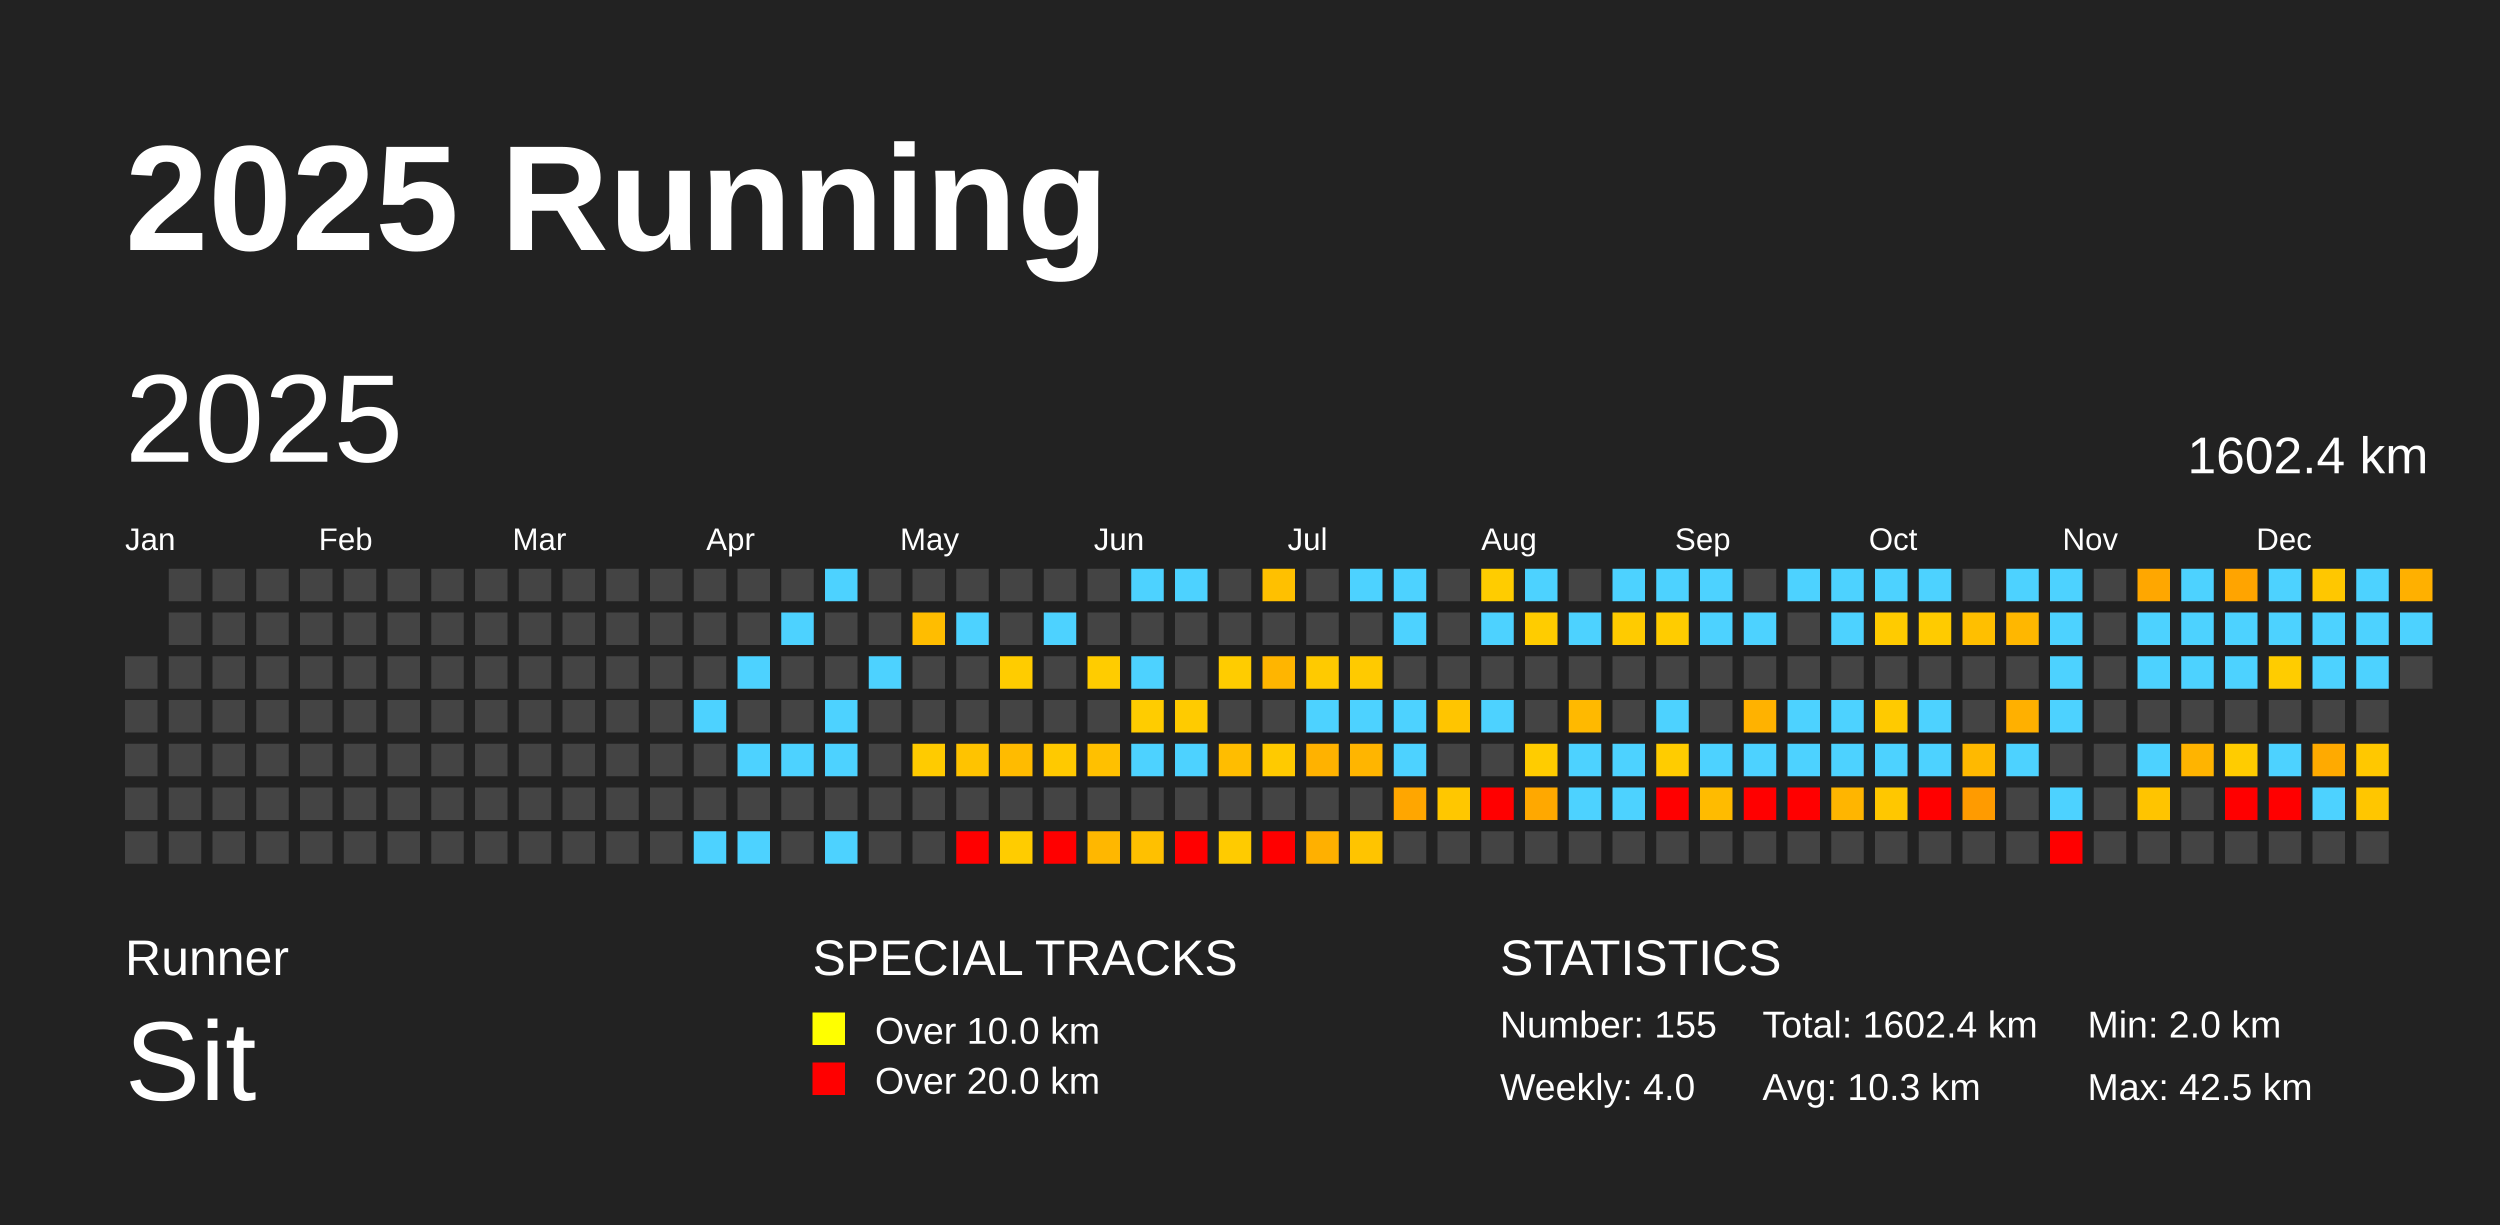
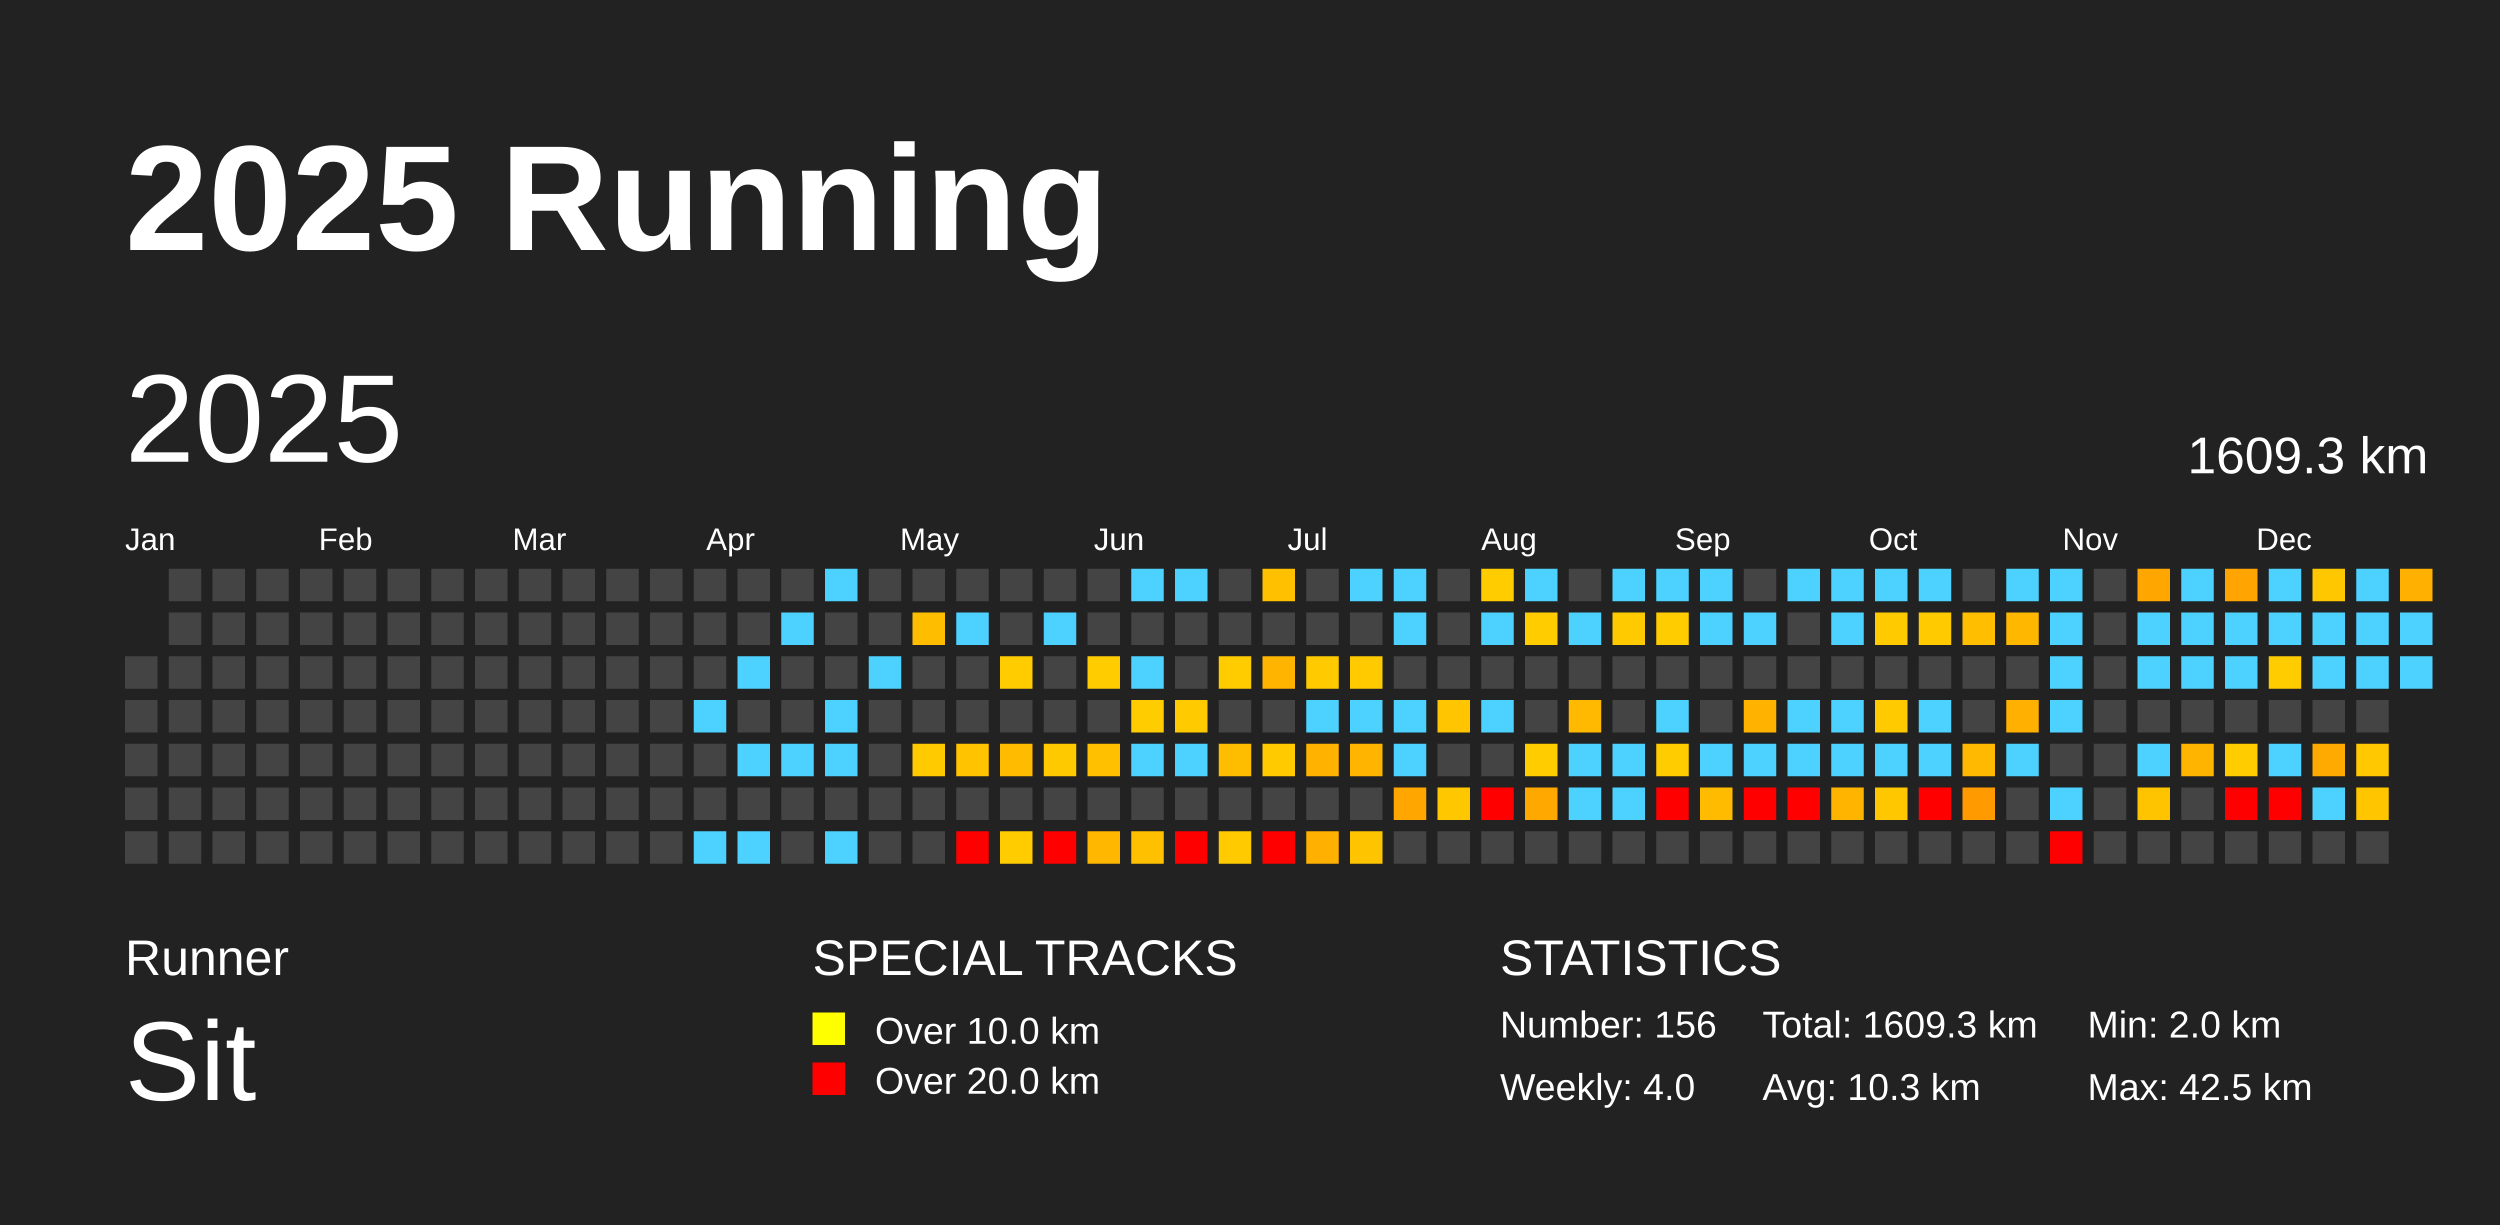
<svg xmlns="http://www.w3.org/2000/svg" baseProfile="full" height="98mm" version="1.1" viewBox="0,0,200,98" width="200mm">
  <defs />
  <rect fill="#222222" height="98" width="200" x="0" y="0" />
  <text fill="#FFFFFF" style="font-size:12px; font-family:Arial; font-weight:bold;" x="10" y="20">2025 Running</text>
  <text fill="#FFFFFF" style="font-size:4px; font-family:Arial" x="10" y="78">Runner</text>
  <text fill="#FFFFFF" style="font-size:9px; font-family:Arial" x="10" y="88">Sit</text>
  <text fill="#FFFFFF" style="font-size:4px; font-family:Arial" x="65" y="78">SPECIAL TRACKS</text>
  <rect fill="yellow" height="2.6" width="2.6" x="65" y="81" />
  <text fill="#FFFFFF" style="font-size:3px; font-family:Arial" x="70" y="83.5">Over 10.0 km</text>
  <rect fill="red" height="2.6" width="2.6" x="65" y="85" />
  <text fill="#FFFFFF" style="font-size:3px; font-family:Arial" x="70" y="87.5">Over 20.0 km</text>
  <text fill="#FFFFFF" style="font-size:4px; font-family:Arial" x="120" y="78">STATISTICS</text>
-   <text fill="#FFFFFF" style="font-size:3px; font-family:Arial" x="120" y="83">Number: 155</text>
+   <text fill="#FFFFFF" style="font-size:3px; font-family:Arial" x="120" y="83">Number: 156</text>
  <text fill="#FFFFFF" style="font-size:3px; font-family:Arial" x="120" y="88">Weekly: 4.0</text>
-   <text fill="#FFFFFF" style="font-size:3px; font-family:Arial" x="141" y="83">Total: 1602.4 km</text>
+   <text fill="#FFFFFF" style="font-size:3px; font-family:Arial" x="141" y="83">Total: 1609.3 km</text>
  <text fill="#FFFFFF" style="font-size:3px; font-family:Arial" x="141" y="88">Avg: 10.3 km</text>
  <text fill="#FFFFFF" style="font-size:3px; font-family:Arial" x="167" y="83">Min: 2.0 km</text>
  <text fill="#FFFFFF" style="font-size:3px; font-family:Arial" x="167" y="88">Max: 42.5 km</text>
  <text dominant-baseline="hanging" fill="#FFFFFF" style="font-size:10.0px; font-family:Arial;" x="10" y="30">2025</text>
-   <text dominant-baseline="hanging" fill="#FFFFFF" style="font-size:4.125px; font-family:Arial;" x="175" y="35">1602.4 km</text>
+   <text dominant-baseline="hanging" fill="#FFFFFF" style="font-size:4.125px; font-family:Arial;" x="175" y="35">1609.3 km</text>
  <text fill="#FFFFFF" style="font-size:2.5px; font-family:Arial" x="10.0" y="44">Jan</text>
  <text fill="#FFFFFF" style="font-size:2.5px; font-family:Arial" x="25.5" y="44">Feb</text>
  <text fill="#FFFFFF" style="font-size:2.5px; font-family:Arial" x="41.0" y="44">Mar</text>
  <text fill="#FFFFFF" style="font-size:2.5px; font-family:Arial" x="56.5" y="44">Apr</text>
  <text fill="#FFFFFF" style="font-size:2.5px; font-family:Arial" x="72.0" y="44">May</text>
  <text fill="#FFFFFF" style="font-size:2.5px; font-family:Arial" x="87.5" y="44">Jun</text>
  <text fill="#FFFFFF" style="font-size:2.5px; font-family:Arial" x="103.0" y="44">Jul</text>
  <text fill="#FFFFFF" style="font-size:2.5px; font-family:Arial" x="118.5" y="44">Aug</text>
  <text fill="#FFFFFF" style="font-size:2.5px; font-family:Arial" x="134.0" y="44">Sep</text>
  <text fill="#FFFFFF" style="font-size:2.5px; font-family:Arial" x="149.5" y="44">Oct</text>
  <text fill="#FFFFFF" style="font-size:2.5px; font-family:Arial" x="165.0" y="44">Nov</text>
  <text fill="#FFFFFF" style="font-size:2.5px; font-family:Arial" x="180.5" y="44">Dec</text>
  <rect fill="#444444" height="2.6" width="2.6" x="10.0" y="52.5" />
  <rect fill="#444444" height="2.6" width="2.6" x="10.0" y="56.0" />
  <rect fill="#444444" height="2.6" width="2.6" x="10.0" y="59.5" />
  <rect fill="#444444" height="2.6" width="2.6" x="10.0" y="63.0" />
  <rect fill="#444444" height="2.6" width="2.6" x="10.0" y="66.5" />
  <rect fill="#444444" height="2.6" width="2.6" x="13.5" y="45.5" />
  <rect fill="#444444" height="2.6" width="2.6" x="13.5" y="49.0" />
  <rect fill="#444444" height="2.6" width="2.6" x="13.5" y="52.5" />
  <rect fill="#444444" height="2.6" width="2.6" x="13.5" y="56.0" />
  <rect fill="#444444" height="2.6" width="2.6" x="13.5" y="59.5" />
  <rect fill="#444444" height="2.6" width="2.6" x="13.5" y="63.0" />
  <rect fill="#444444" height="2.6" width="2.6" x="13.5" y="66.5" />
  <rect fill="#444444" height="2.6" width="2.6" x="17.0" y="45.5" />
  <rect fill="#444444" height="2.6" width="2.6" x="17.0" y="49.0" />
  <rect fill="#444444" height="2.6" width="2.6" x="17.0" y="52.5" />
  <rect fill="#444444" height="2.6" width="2.6" x="17.0" y="56.0" />
  <rect fill="#444444" height="2.6" width="2.6" x="17.0" y="59.5" />
  <rect fill="#444444" height="2.6" width="2.6" x="17.0" y="63.0" />
  <rect fill="#444444" height="2.6" width="2.6" x="17.0" y="66.5" />
  <rect fill="#444444" height="2.6" width="2.6" x="20.5" y="45.5" />
  <rect fill="#444444" height="2.6" width="2.6" x="20.5" y="49.0" />
  <rect fill="#444444" height="2.6" width="2.6" x="20.5" y="52.5" />
  <rect fill="#444444" height="2.6" width="2.6" x="20.5" y="56.0" />
  <rect fill="#444444" height="2.6" width="2.6" x="20.5" y="59.5" />
  <rect fill="#444444" height="2.6" width="2.6" x="20.5" y="63.0" />
  <rect fill="#444444" height="2.6" width="2.6" x="20.5" y="66.5" />
  <rect fill="#444444" height="2.6" width="2.6" x="24.0" y="45.5" />
  <rect fill="#444444" height="2.6" width="2.6" x="24.0" y="49.0" />
  <rect fill="#444444" height="2.6" width="2.6" x="24.0" y="52.5" />
  <rect fill="#444444" height="2.6" width="2.6" x="24.0" y="56.0" />
  <rect fill="#444444" height="2.6" width="2.6" x="24.0" y="59.5" />
  <rect fill="#444444" height="2.6" width="2.6" x="24.0" y="63.0" />
  <rect fill="#444444" height="2.6" width="2.6" x="24.0" y="66.5" />
  <rect fill="#444444" height="2.6" width="2.6" x="27.5" y="45.5" />
  <rect fill="#444444" height="2.6" width="2.6" x="27.5" y="49.0" />
  <rect fill="#444444" height="2.6" width="2.6" x="27.5" y="52.5" />
  <rect fill="#444444" height="2.6" width="2.6" x="27.5" y="56.0" />
  <rect fill="#444444" height="2.6" width="2.6" x="27.5" y="59.5" />
  <rect fill="#444444" height="2.6" width="2.6" x="27.5" y="63.0" />
  <rect fill="#444444" height="2.6" width="2.6" x="27.5" y="66.5" />
  <rect fill="#444444" height="2.6" width="2.6" x="31.0" y="45.5" />
  <rect fill="#444444" height="2.6" width="2.6" x="31.0" y="49.0" />
  <rect fill="#444444" height="2.6" width="2.6" x="31.0" y="52.5" />
  <rect fill="#444444" height="2.6" width="2.6" x="31.0" y="56.0" />
  <rect fill="#444444" height="2.6" width="2.6" x="31.0" y="59.5" />
  <rect fill="#444444" height="2.6" width="2.6" x="31.0" y="63.0" />
  <rect fill="#444444" height="2.6" width="2.6" x="31.0" y="66.5" />
  <rect fill="#444444" height="2.6" width="2.6" x="34.5" y="45.5" />
  <rect fill="#444444" height="2.6" width="2.6" x="34.5" y="49.0" />
  <rect fill="#444444" height="2.6" width="2.6" x="34.5" y="52.5" />
  <rect fill="#444444" height="2.6" width="2.6" x="34.5" y="56.0" />
  <rect fill="#444444" height="2.6" width="2.6" x="34.5" y="59.5" />
  <rect fill="#444444" height="2.6" width="2.6" x="34.5" y="63.0" />
  <rect fill="#444444" height="2.6" width="2.6" x="34.5" y="66.5" />
  <rect fill="#444444" height="2.6" width="2.6" x="38.0" y="45.5" />
  <rect fill="#444444" height="2.6" width="2.6" x="38.0" y="49.0" />
  <rect fill="#444444" height="2.6" width="2.6" x="38.0" y="52.5" />
  <rect fill="#444444" height="2.6" width="2.6" x="38.0" y="56.0" />
  <rect fill="#444444" height="2.6" width="2.6" x="38.0" y="59.5" />
  <rect fill="#444444" height="2.6" width="2.6" x="38.0" y="63.0" />
  <rect fill="#444444" height="2.6" width="2.6" x="38.0" y="66.5" />
  <rect fill="#444444" height="2.6" width="2.6" x="41.5" y="45.5" />
  <rect fill="#444444" height="2.6" width="2.6" x="41.5" y="49.0" />
  <rect fill="#444444" height="2.6" width="2.6" x="41.5" y="52.5" />
  <rect fill="#444444" height="2.6" width="2.6" x="41.5" y="56.0" />
  <rect fill="#444444" height="2.6" width="2.6" x="41.5" y="59.5" />
  <rect fill="#444444" height="2.6" width="2.6" x="41.5" y="63.0" />
  <rect fill="#444444" height="2.6" width="2.6" x="41.5" y="66.5" />
  <rect fill="#444444" height="2.6" width="2.6" x="45.0" y="45.5" />
  <rect fill="#444444" height="2.6" width="2.6" x="45.0" y="49.0" />
  <rect fill="#444444" height="2.6" width="2.6" x="45.0" y="52.5" />
  <rect fill="#444444" height="2.6" width="2.6" x="45.0" y="56.0" />
  <rect fill="#444444" height="2.6" width="2.6" x="45.0" y="59.5" />
  <rect fill="#444444" height="2.6" width="2.6" x="45.0" y="63.0" />
  <rect fill="#444444" height="2.6" width="2.6" x="45.0" y="66.5" />
  <rect fill="#444444" height="2.6" width="2.6" x="48.5" y="45.5" />
  <rect fill="#444444" height="2.6" width="2.6" x="48.5" y="49.0" />
  <rect fill="#444444" height="2.6" width="2.6" x="48.5" y="52.5" />
  <rect fill="#444444" height="2.6" width="2.6" x="48.5" y="56.0" />
  <rect fill="#444444" height="2.6" width="2.6" x="48.5" y="59.5" />
  <rect fill="#444444" height="2.6" width="2.6" x="48.5" y="63.0" />
  <rect fill="#444444" height="2.6" width="2.6" x="48.5" y="66.5" />
  <rect fill="#444444" height="2.6" width="2.6" x="52.0" y="45.5" />
  <rect fill="#444444" height="2.6" width="2.6" x="52.0" y="49.0" />
  <rect fill="#444444" height="2.6" width="2.6" x="52.0" y="52.5" />
  <rect fill="#444444" height="2.6" width="2.6" x="52.0" y="56.0" />
  <rect fill="#444444" height="2.6" width="2.6" x="52.0" y="59.5" />
  <rect fill="#444444" height="2.6" width="2.6" x="52.0" y="63.0" />
  <rect fill="#444444" height="2.6" width="2.6" x="52.0" y="66.5" />
  <rect fill="#444444" height="2.6" width="2.6" x="55.5" y="45.5" />
  <rect fill="#444444" height="2.6" width="2.6" x="55.5" y="49.0" />
  <rect fill="#444444" height="2.6" width="2.6" x="55.5" y="52.5" />
  <rect fill="#4dd2ff" height="2.6" width="2.6" x="55.5" y="56.0" />
  <rect fill="#444444" height="2.6" width="2.6" x="55.5" y="59.5" />
  <rect fill="#444444" height="2.6" width="2.6" x="55.5" y="63.0" />
  <rect fill="#4dd2ff" height="2.6" width="2.6" x="55.5" y="66.5" />
  <rect fill="#444444" height="2.6" width="2.6" x="59.0" y="45.5" />
  <rect fill="#444444" height="2.6" width="2.6" x="59.0" y="49.0" />
  <rect fill="#4dd2ff" height="2.6" width="2.6" x="59.0" y="52.5" />
  <rect fill="#444444" height="2.6" width="2.6" x="59.0" y="56.0" />
  <rect fill="#4dd2ff" height="2.6" width="2.6" x="59.0" y="59.5" />
  <rect fill="#444444" height="2.6" width="2.6" x="59.0" y="63.0" />
  <rect fill="#4dd2ff" height="2.6" width="2.6" x="59.0" y="66.5" />
  <rect fill="#444444" height="2.6" width="2.6" x="62.5" y="45.5" />
  <rect fill="#4dd2ff" height="2.6" width="2.6" x="62.5" y="49.0" />
  <rect fill="#444444" height="2.6" width="2.6" x="62.5" y="52.5" />
  <rect fill="#444444" height="2.6" width="2.6" x="62.5" y="56.0" />
  <rect fill="#4dd2ff" height="2.6" width="2.6" x="62.5" y="59.5" />
  <rect fill="#444444" height="2.6" width="2.6" x="62.5" y="63.0" />
  <rect fill="#444444" height="2.6" width="2.6" x="62.5" y="66.5" />
  <rect fill="#4dd2ff" height="2.6" width="2.6" x="66.0" y="45.5" />
  <rect fill="#444444" height="2.6" width="2.6" x="66.0" y="49.0" />
  <rect fill="#444444" height="2.6" width="2.6" x="66.0" y="52.5" />
  <rect fill="#4dd2ff" height="2.6" width="2.6" x="66.0" y="56.0" />
  <rect fill="#4dd2ff" height="2.6" width="2.6" x="66.0" y="59.5" />
  <rect fill="#444444" height="2.6" width="2.6" x="66.0" y="63.0" />
  <rect fill="#4dd2ff" height="2.6" width="2.6" x="66.0" y="66.5" />
  <rect fill="#444444" height="2.6" width="2.6" x="69.5" y="45.5" />
  <rect fill="#444444" height="2.6" width="2.6" x="69.5" y="49.0" />
  <rect fill="#4dd2ff" height="2.6" width="2.6" x="69.5" y="52.5" />
  <rect fill="#444444" height="2.6" width="2.6" x="69.5" y="56.0" />
  <rect fill="#444444" height="2.6" width="2.6" x="69.5" y="59.5" />
  <rect fill="#444444" height="2.6" width="2.6" x="69.5" y="63.0" />
  <rect fill="#444444" height="2.6" width="2.6" x="69.5" y="66.5" />
  <rect fill="#444444" height="2.6" width="2.6" x="73.0" y="45.5" />
  <rect fill="#ffbd00" height="2.6" width="2.6" x="73.0" y="49.0" />
  <rect fill="#444444" height="2.6" width="2.6" x="73.0" y="52.5" />
  <rect fill="#444444" height="2.6" width="2.6" x="73.0" y="56.0" />
  <rect fill="#ffcb00" height="2.6" width="2.6" x="73.0" y="59.5" />
  <rect fill="#444444" height="2.6" width="2.6" x="73.0" y="63.0" />
  <rect fill="#444444" height="2.6" width="2.6" x="73.0" y="66.5" />
  <rect fill="#444444" height="2.6" width="2.6" x="76.5" y="45.5" />
  <rect fill="#4dd2ff" height="2.6" width="2.6" x="76.5" y="49.0" />
  <rect fill="#444444" height="2.6" width="2.6" x="76.5" y="52.5" />
  <rect fill="#444444" height="2.6" width="2.6" x="76.5" y="56.0" />
  <rect fill="#ffc300" height="2.6" width="2.6" x="76.5" y="59.5" />
  <rect fill="#444444" height="2.6" width="2.6" x="76.5" y="63.0" />
  <rect fill="red" height="2.6" width="2.6" x="76.5" y="66.5" />
  <rect fill="#444444" height="2.6" width="2.6" x="80.0" y="45.5" />
  <rect fill="#444444" height="2.6" width="2.6" x="80.0" y="49.0" />
  <rect fill="#ffcc00" height="2.6" width="2.6" x="80.0" y="52.5" />
  <rect fill="#444444" height="2.6" width="2.6" x="80.0" y="56.0" />
  <rect fill="#ffbb00" height="2.6" width="2.6" x="80.0" y="59.5" />
  <rect fill="#444444" height="2.6" width="2.6" x="80.0" y="63.0" />
  <rect fill="#ffcc00" height="2.6" width="2.6" x="80.0" y="66.5" />
  <rect fill="#444444" height="2.6" width="2.6" x="83.5" y="45.5" />
  <rect fill="#4dd2ff" height="2.6" width="2.6" x="83.5" y="49.0" />
  <rect fill="#444444" height="2.6" width="2.6" x="83.5" y="52.5" />
  <rect fill="#444444" height="2.6" width="2.6" x="83.5" y="56.0" />
  <rect fill="#ffc900" height="2.6" width="2.6" x="83.5" y="59.5" />
  <rect fill="#444444" height="2.6" width="2.6" x="83.5" y="63.0" />
  <rect fill="red" height="2.6" width="2.6" x="83.5" y="66.5" />
  <rect fill="#444444" height="2.6" width="2.6" x="87.0" y="45.5" />
  <rect fill="#444444" height="2.6" width="2.6" x="87.0" y="49.0" />
  <rect fill="#ffcc00" height="2.6" width="2.6" x="87.0" y="52.5" />
  <rect fill="#444444" height="2.6" width="2.6" x="87.0" y="56.0" />
  <rect fill="#ffc000" height="2.6" width="2.6" x="87.0" y="59.5" />
  <rect fill="#444444" height="2.6" width="2.6" x="87.0" y="63.0" />
  <rect fill="#ffb700" height="2.6" width="2.6" x="87.0" y="66.5" />
  <rect fill="#4dd2ff" height="2.6" width="2.6" x="90.5" y="45.5" />
  <rect fill="#444444" height="2.6" width="2.6" x="90.5" y="49.0" />
  <rect fill="#4dd2ff" height="2.6" width="2.6" x="90.5" y="52.5" />
  <rect fill="#ffcc00" height="2.6" width="2.6" x="90.5" y="56.0" />
  <rect fill="#4dd2ff" height="2.6" width="2.6" x="90.5" y="59.5" />
  <rect fill="#444444" height="2.6" width="2.6" x="90.5" y="63.0" />
  <rect fill="#ffc000" height="2.6" width="2.6" x="90.5" y="66.5" />
  <rect fill="#4dd2ff" height="2.6" width="2.6" x="94.0" y="45.5" />
  <rect fill="#444444" height="2.6" width="2.6" x="94.0" y="49.0" />
  <rect fill="#444444" height="2.6" width="2.6" x="94.0" y="52.5" />
  <rect fill="#ffcb00" height="2.6" width="2.6" x="94.0" y="56.0" />
  <rect fill="#4dd2ff" height="2.6" width="2.6" x="94.0" y="59.5" />
  <rect fill="#444444" height="2.6" width="2.6" x="94.0" y="63.0" />
  <rect fill="red" height="2.6" width="2.6" x="94.0" y="66.5" />
  <rect fill="#444444" height="2.6" width="2.6" x="97.5" y="45.5" />
  <rect fill="#444444" height="2.6" width="2.6" x="97.5" y="49.0" />
  <rect fill="#ffcc00" height="2.6" width="2.6" x="97.5" y="52.5" />
  <rect fill="#444444" height="2.6" width="2.6" x="97.5" y="56.0" />
  <rect fill="#ffbd00" height="2.6" width="2.6" x="97.5" y="59.5" />
  <rect fill="#444444" height="2.6" width="2.6" x="97.5" y="63.0" />
  <rect fill="#ffcb00" height="2.6" width="2.6" x="97.5" y="66.5" />
  <rect fill="#ffc000" height="2.6" width="2.6" x="101.0" y="45.5" />
  <rect fill="#444444" height="2.6" width="2.6" x="101.0" y="49.0" />
  <rect fill="#ffb500" height="2.6" width="2.6" x="101.0" y="52.5" />
  <rect fill="#444444" height="2.6" width="2.6" x="101.0" y="56.0" />
  <rect fill="#ffca00" height="2.6" width="2.6" x="101.0" y="59.5" />
  <rect fill="#444444" height="2.6" width="2.6" x="101.0" y="63.0" />
  <rect fill="red" height="2.6" width="2.6" x="101.0" y="66.5" />
  <rect fill="#444444" height="2.6" width="2.6" x="104.5" y="45.5" />
  <rect fill="#444444" height="2.6" width="2.6" x="104.5" y="49.0" />
  <rect fill="#ffca00" height="2.6" width="2.6" x="104.5" y="52.5" />
  <rect fill="#4dd2ff" height="2.6" width="2.6" x="104.5" y="56.0" />
  <rect fill="#ffb200" height="2.6" width="2.6" x="104.5" y="59.5" />
  <rect fill="#444444" height="2.6" width="2.6" x="104.5" y="63.0" />
  <rect fill="#ffb000" height="2.6" width="2.6" x="104.5" y="66.5" />
  <rect fill="#4dd2ff" height="2.6" width="2.6" x="108.0" y="45.5" />
  <rect fill="#444444" height="2.6" width="2.6" x="108.0" y="49.0" />
  <rect fill="#ffca00" height="2.6" width="2.6" x="108.0" y="52.5" />
  <rect fill="#4dd2ff" height="2.6" width="2.6" x="108.0" y="56.0" />
  <rect fill="#ffb500" height="2.6" width="2.6" x="108.0" y="59.5" />
  <rect fill="#444444" height="2.6" width="2.6" x="108.0" y="63.0" />
  <rect fill="#ffc400" height="2.6" width="2.6" x="108.0" y="66.5" />
  <rect fill="#4dd2ff" height="2.6" width="2.6" x="111.5" y="45.5" />
  <rect fill="#4dd2ff" height="2.6" width="2.6" x="111.5" y="49.0" />
  <rect fill="#444444" height="2.6" width="2.6" x="111.5" y="52.5" />
  <rect fill="#4dd2ff" height="2.6" width="2.6" x="111.5" y="56.0" />
  <rect fill="#4dd2ff" height="2.6" width="2.6" x="111.5" y="59.5" />
  <rect fill="#ffa600" height="2.6" width="2.6" x="111.5" y="63.0" />
  <rect fill="#444444" height="2.6" width="2.6" x="111.5" y="66.5" />
  <rect fill="#444444" height="2.6" width="2.6" x="115.0" y="45.5" />
  <rect fill="#444444" height="2.6" width="2.6" x="115.0" y="49.0" />
  <rect fill="#444444" height="2.6" width="2.6" x="115.0" y="52.5" />
  <rect fill="#ffc500" height="2.6" width="2.6" x="115.0" y="56.0" />
  <rect fill="#444444" height="2.6" width="2.6" x="115.0" y="59.5" />
  <rect fill="#ffc700" height="2.6" width="2.6" x="115.0" y="63.0" />
  <rect fill="#444444" height="2.6" width="2.6" x="115.0" y="66.5" />
  <rect fill="#ffcc00" height="2.6" width="2.6" x="118.5" y="45.5" />
  <rect fill="#4dd2ff" height="2.6" width="2.6" x="118.5" y="49.0" />
  <rect fill="#444444" height="2.6" width="2.6" x="118.5" y="52.5" />
  <rect fill="#4dd2ff" height="2.6" width="2.6" x="118.5" y="56.0" />
  <rect fill="#444444" height="2.6" width="2.6" x="118.5" y="59.5" />
  <rect fill="red" height="2.6" width="2.6" x="118.5" y="63.0" />
  <rect fill="#444444" height="2.6" width="2.6" x="118.5" y="66.5" />
  <rect fill="#4dd2ff" height="2.6" width="2.6" x="122.0" y="45.5" />
  <rect fill="#ffcc00" height="2.6" width="2.6" x="122.0" y="49.0" />
  <rect fill="#444444" height="2.6" width="2.6" x="122.0" y="52.5" />
  <rect fill="#444444" height="2.6" width="2.6" x="122.0" y="56.0" />
  <rect fill="#ffcc00" height="2.6" width="2.6" x="122.0" y="59.5" />
  <rect fill="#ffa800" height="2.6" width="2.6" x="122.0" y="63.0" />
  <rect fill="#444444" height="2.6" width="2.6" x="122.0" y="66.5" />
  <rect fill="#444444" height="2.6" width="2.6" x="125.5" y="45.5" />
  <rect fill="#4dd2ff" height="2.6" width="2.6" x="125.5" y="49.0" />
  <rect fill="#444444" height="2.6" width="2.6" x="125.5" y="52.5" />
  <rect fill="#ffb900" height="2.6" width="2.6" x="125.5" y="56.0" />
  <rect fill="#4dd2ff" height="2.6" width="2.6" x="125.5" y="59.5" />
  <rect fill="#4dd2ff" height="2.6" width="2.6" x="125.5" y="63.0" />
  <rect fill="#444444" height="2.6" width="2.6" x="125.5" y="66.5" />
  <rect fill="#4dd2ff" height="2.6" width="2.6" x="129.0" y="45.5" />
  <rect fill="#ffcb00" height="2.6" width="2.6" x="129.0" y="49.0" />
  <rect fill="#444444" height="2.6" width="2.6" x="129.0" y="52.5" />
  <rect fill="#444444" height="2.6" width="2.6" x="129.0" y="56.0" />
  <rect fill="#4dd2ff" height="2.6" width="2.6" x="129.0" y="59.5" />
  <rect fill="#4dd2ff" height="2.6" width="2.6" x="129.0" y="63.0" />
  <rect fill="#444444" height="2.6" width="2.6" x="129.0" y="66.5" />
  <rect fill="#4dd2ff" height="2.6" width="2.6" x="132.5" y="45.5" />
  <rect fill="#ffcc00" height="2.6" width="2.6" x="132.5" y="49.0" />
  <rect fill="#444444" height="2.6" width="2.6" x="132.5" y="52.5" />
  <rect fill="#4dd2ff" height="2.6" width="2.6" x="132.5" y="56.0" />
  <rect fill="#ffcc00" height="2.6" width="2.6" x="132.5" y="59.5" />
  <rect fill="red" height="2.6" width="2.6" x="132.5" y="63.0" />
  <rect fill="#444444" height="2.6" width="2.6" x="132.5" y="66.5" />
  <rect fill="#4dd2ff" height="2.6" width="2.6" x="136.0" y="45.5" />
  <rect fill="#4dd2ff" height="2.6" width="2.6" x="136.0" y="49.0" />
  <rect fill="#444444" height="2.6" width="2.6" x="136.0" y="52.5" />
  <rect fill="#444444" height="2.6" width="2.6" x="136.0" y="56.0" />
  <rect fill="#4dd2ff" height="2.6" width="2.6" x="136.0" y="59.5" />
  <rect fill="#ffbb00" height="2.6" width="2.6" x="136.0" y="63.0" />
  <rect fill="#444444" height="2.6" width="2.6" x="136.0" y="66.5" />
  <rect fill="#444444" height="2.6" width="2.6" x="139.5" y="45.5" />
  <rect fill="#4dd2ff" height="2.6" width="2.6" x="139.5" y="49.0" />
  <rect fill="#444444" height="2.6" width="2.6" x="139.5" y="52.5" />
  <rect fill="#ffb200" height="2.6" width="2.6" x="139.5" y="56.0" />
  <rect fill="#4dd2ff" height="2.6" width="2.6" x="139.5" y="59.5" />
  <rect fill="red" height="2.6" width="2.6" x="139.5" y="63.0" />
  <rect fill="#444444" height="2.6" width="2.6" x="139.5" y="66.5" />
  <rect fill="#4dd2ff" height="2.6" width="2.6" x="143.0" y="45.5" />
  <rect fill="#444444" height="2.6" width="2.6" x="143.0" y="49.0" />
  <rect fill="#444444" height="2.6" width="2.6" x="143.0" y="52.5" />
  <rect fill="#4dd2ff" height="2.6" width="2.6" x="143.0" y="56.0" />
  <rect fill="#4dd2ff" height="2.6" width="2.6" x="143.0" y="59.5" />
  <rect fill="red" height="2.6" width="2.6" x="143.0" y="63.0" />
  <rect fill="#444444" height="2.6" width="2.6" x="143.0" y="66.5" />
  <rect fill="#4dd2ff" height="2.6" width="2.6" x="146.5" y="45.5" />
  <rect fill="#4dd2ff" height="2.6" width="2.6" x="146.5" y="49.0" />
  <rect fill="#444444" height="2.6" width="2.6" x="146.5" y="52.5" />
  <rect fill="#4dd2ff" height="2.6" width="2.6" x="146.5" y="56.0" />
  <rect fill="#4dd2ff" height="2.6" width="2.6" x="146.5" y="59.5" />
  <rect fill="#ffb500" height="2.6" width="2.6" x="146.5" y="63.0" />
  <rect fill="#444444" height="2.6" width="2.6" x="146.5" y="66.5" />
  <rect fill="#4dd2ff" height="2.6" width="2.6" x="150.0" y="45.5" />
  <rect fill="#ffcb00" height="2.6" width="2.6" x="150.0" y="49.0" />
  <rect fill="#444444" height="2.6" width="2.6" x="150.0" y="52.5" />
  <rect fill="#ffca00" height="2.6" width="2.6" x="150.0" y="56.0" />
  <rect fill="#4dd2ff" height="2.6" width="2.6" x="150.0" y="59.5" />
  <rect fill="#ffc700" height="2.6" width="2.6" x="150.0" y="63.0" />
  <rect fill="#444444" height="2.6" width="2.6" x="150.0" y="66.5" />
  <rect fill="#4dd2ff" height="2.6" width="2.6" x="153.5" y="45.5" />
  <rect fill="#ffcb00" height="2.6" width="2.6" x="153.5" y="49.0" />
  <rect fill="#444444" height="2.6" width="2.6" x="153.5" y="52.5" />
  <rect fill="#4dd2ff" height="2.6" width="2.6" x="153.5" y="56.0" />
  <rect fill="#4dd2ff" height="2.6" width="2.6" x="153.5" y="59.5" />
  <rect fill="red" height="2.6" width="2.6" x="153.5" y="63.0" />
  <rect fill="#444444" height="2.6" width="2.6" x="153.5" y="66.5" />
  <rect fill="#444444" height="2.6" width="2.6" x="157.0" y="45.5" />
  <rect fill="#ffbf00" height="2.6" width="2.6" x="157.0" y="49.0" />
  <rect fill="#444444" height="2.6" width="2.6" x="157.0" y="52.5" />
  <rect fill="#444444" height="2.6" width="2.6" x="157.0" y="56.0" />
  <rect fill="#ffb900" height="2.6" width="2.6" x="157.0" y="59.5" />
  <rect fill="#ff9b00" height="2.6" width="2.6" x="157.0" y="63.0" />
  <rect fill="#444444" height="2.6" width="2.6" x="157.0" y="66.5" />
  <rect fill="#4dd2ff" height="2.6" width="2.6" x="160.5" y="45.5" />
  <rect fill="#ffb700" height="2.6" width="2.6" x="160.5" y="49.0" />
  <rect fill="#444444" height="2.6" width="2.6" x="160.5" y="52.5" />
  <rect fill="#ffb000" height="2.6" width="2.6" x="160.5" y="56.0" />
  <rect fill="#4dd2ff" height="2.6" width="2.6" x="160.5" y="59.5" />
  <rect fill="#444444" height="2.6" width="2.6" x="160.5" y="63.0" />
  <rect fill="#444444" height="2.6" width="2.6" x="160.5" y="66.5" />
  <rect fill="#4dd2ff" height="2.6" width="2.6" x="164.0" y="45.5" />
  <rect fill="#4dd2ff" height="2.6" width="2.6" x="164.0" y="49.0" />
  <rect fill="#4dd2ff" height="2.6" width="2.6" x="164.0" y="52.5" />
  <rect fill="#4dd2ff" height="2.6" width="2.6" x="164.0" y="56.0" />
  <rect fill="#444444" height="2.6" width="2.6" x="164.0" y="59.5" />
  <rect fill="#4dd2ff" height="2.6" width="2.6" x="164.0" y="63.0" />
  <rect fill="red" height="2.6" width="2.6" x="164.0" y="66.5" />
  <rect fill="#444444" height="2.6" width="2.6" x="167.5" y="45.5" />
  <rect fill="#444444" height="2.6" width="2.6" x="167.5" y="49.0" />
  <rect fill="#444444" height="2.6" width="2.6" x="167.5" y="52.5" />
  <rect fill="#444444" height="2.6" width="2.6" x="167.5" y="56.0" />
  <rect fill="#444444" height="2.6" width="2.6" x="167.5" y="59.5" />
  <rect fill="#444444" height="2.6" width="2.6" x="167.5" y="63.0" />
  <rect fill="#444444" height="2.6" width="2.6" x="167.5" y="66.5" />
  <rect fill="#ffa700" height="2.6" width="2.6" x="171.0" y="45.5" />
  <rect fill="#4dd2ff" height="2.6" width="2.6" x="171.0" y="49.0" />
  <rect fill="#4dd2ff" height="2.6" width="2.6" x="171.0" y="52.5" />
  <rect fill="#444444" height="2.6" width="2.6" x="171.0" y="56.0" />
  <rect fill="#4dd2ff" height="2.6" width="2.6" x="171.0" y="59.5" />
  <rect fill="#ffc400" height="2.6" width="2.6" x="171.0" y="63.0" />
  <rect fill="#444444" height="2.6" width="2.6" x="171.0" y="66.5" />
  <rect fill="#4dd2ff" height="2.6" width="2.6" x="174.5" y="45.5" />
  <rect fill="#4dd2ff" height="2.6" width="2.6" x="174.5" y="49.0" />
  <rect fill="#4dd2ff" height="2.6" width="2.6" x="174.5" y="52.5" />
  <rect fill="#444444" height="2.6" width="2.6" x="174.5" y="56.0" />
  <rect fill="#ffb400" height="2.6" width="2.6" x="174.5" y="59.5" />
  <rect fill="#444444" height="2.6" width="2.6" x="174.5" y="63.0" />
  <rect fill="#444444" height="2.6" width="2.6" x="174.5" y="66.5" />
  <rect fill="#ffa400" height="2.6" width="2.6" x="178.0" y="45.5" />
  <rect fill="#4dd2ff" height="2.6" width="2.6" x="178.0" y="49.0" />
  <rect fill="#4dd2ff" height="2.6" width="2.6" x="178.0" y="52.5" />
  <rect fill="#444444" height="2.6" width="2.6" x="178.0" y="56.0" />
  <rect fill="#ffcc00" height="2.6" width="2.6" x="178.0" y="59.5" />
  <rect fill="red" height="2.6" width="2.6" x="178.0" y="63.0" />
  <rect fill="#444444" height="2.6" width="2.6" x="178.0" y="66.5" />
  <rect fill="#4dd2ff" height="2.6" width="2.6" x="181.5" y="45.5" />
  <rect fill="#4dd2ff" height="2.6" width="2.6" x="181.5" y="49.0" />
  <rect fill="#ffcc00" height="2.6" width="2.6" x="181.5" y="52.5" />
  <rect fill="#444444" height="2.6" width="2.6" x="181.5" y="56.0" />
  <rect fill="#4dd2ff" height="2.6" width="2.6" x="181.5" y="59.5" />
  <rect fill="red" height="2.6" width="2.6" x="181.5" y="63.0" />
  <rect fill="#444444" height="2.6" width="2.6" x="181.5" y="66.5" />
  <rect fill="#ffc700" height="2.6" width="2.6" x="185.0" y="45.5" />
  <rect fill="#4dd2ff" height="2.6" width="2.6" x="185.0" y="49.0" />
  <rect fill="#4dd2ff" height="2.6" width="2.6" x="185.0" y="52.5" />
  <rect fill="#444444" height="2.6" width="2.6" x="185.0" y="56.0" />
  <rect fill="#ffaa00" height="2.6" width="2.6" x="185.0" y="59.5" />
  <rect fill="#4dd2ff" height="2.6" width="2.6" x="185.0" y="63.0" />
  <rect fill="#444444" height="2.6" width="2.6" x="185.0" y="66.5" />
  <rect fill="#4dd2ff" height="2.6" width="2.6" x="188.5" y="45.5" />
  <rect fill="#4dd2ff" height="2.6" width="2.6" x="188.5" y="49.0" />
  <rect fill="#4dd2ff" height="2.6" width="2.6" x="188.5" y="52.5" />
  <rect fill="#444444" height="2.6" width="2.6" x="188.5" y="56.0" />
  <rect fill="#ffc800" height="2.6" width="2.6" x="188.5" y="59.5" />
  <rect fill="#ffc600" height="2.6" width="2.6" x="188.5" y="63.0" />
  <rect fill="#444444" height="2.6" width="2.6" x="188.5" y="66.5" />
  <rect fill="#ffb000" height="2.6" width="2.6" x="192.0" y="45.5" />
  <rect fill="#4dd2ff" height="2.6" width="2.6" x="192.0" y="49.0" />
-   <rect fill="#444444" height="2.6" width="2.6" x="192.0" y="52.5" />
+   <rect fill="#4dd2ff" height="2.6" width="2.6" x="192.0" y="52.5" />
</svg>
